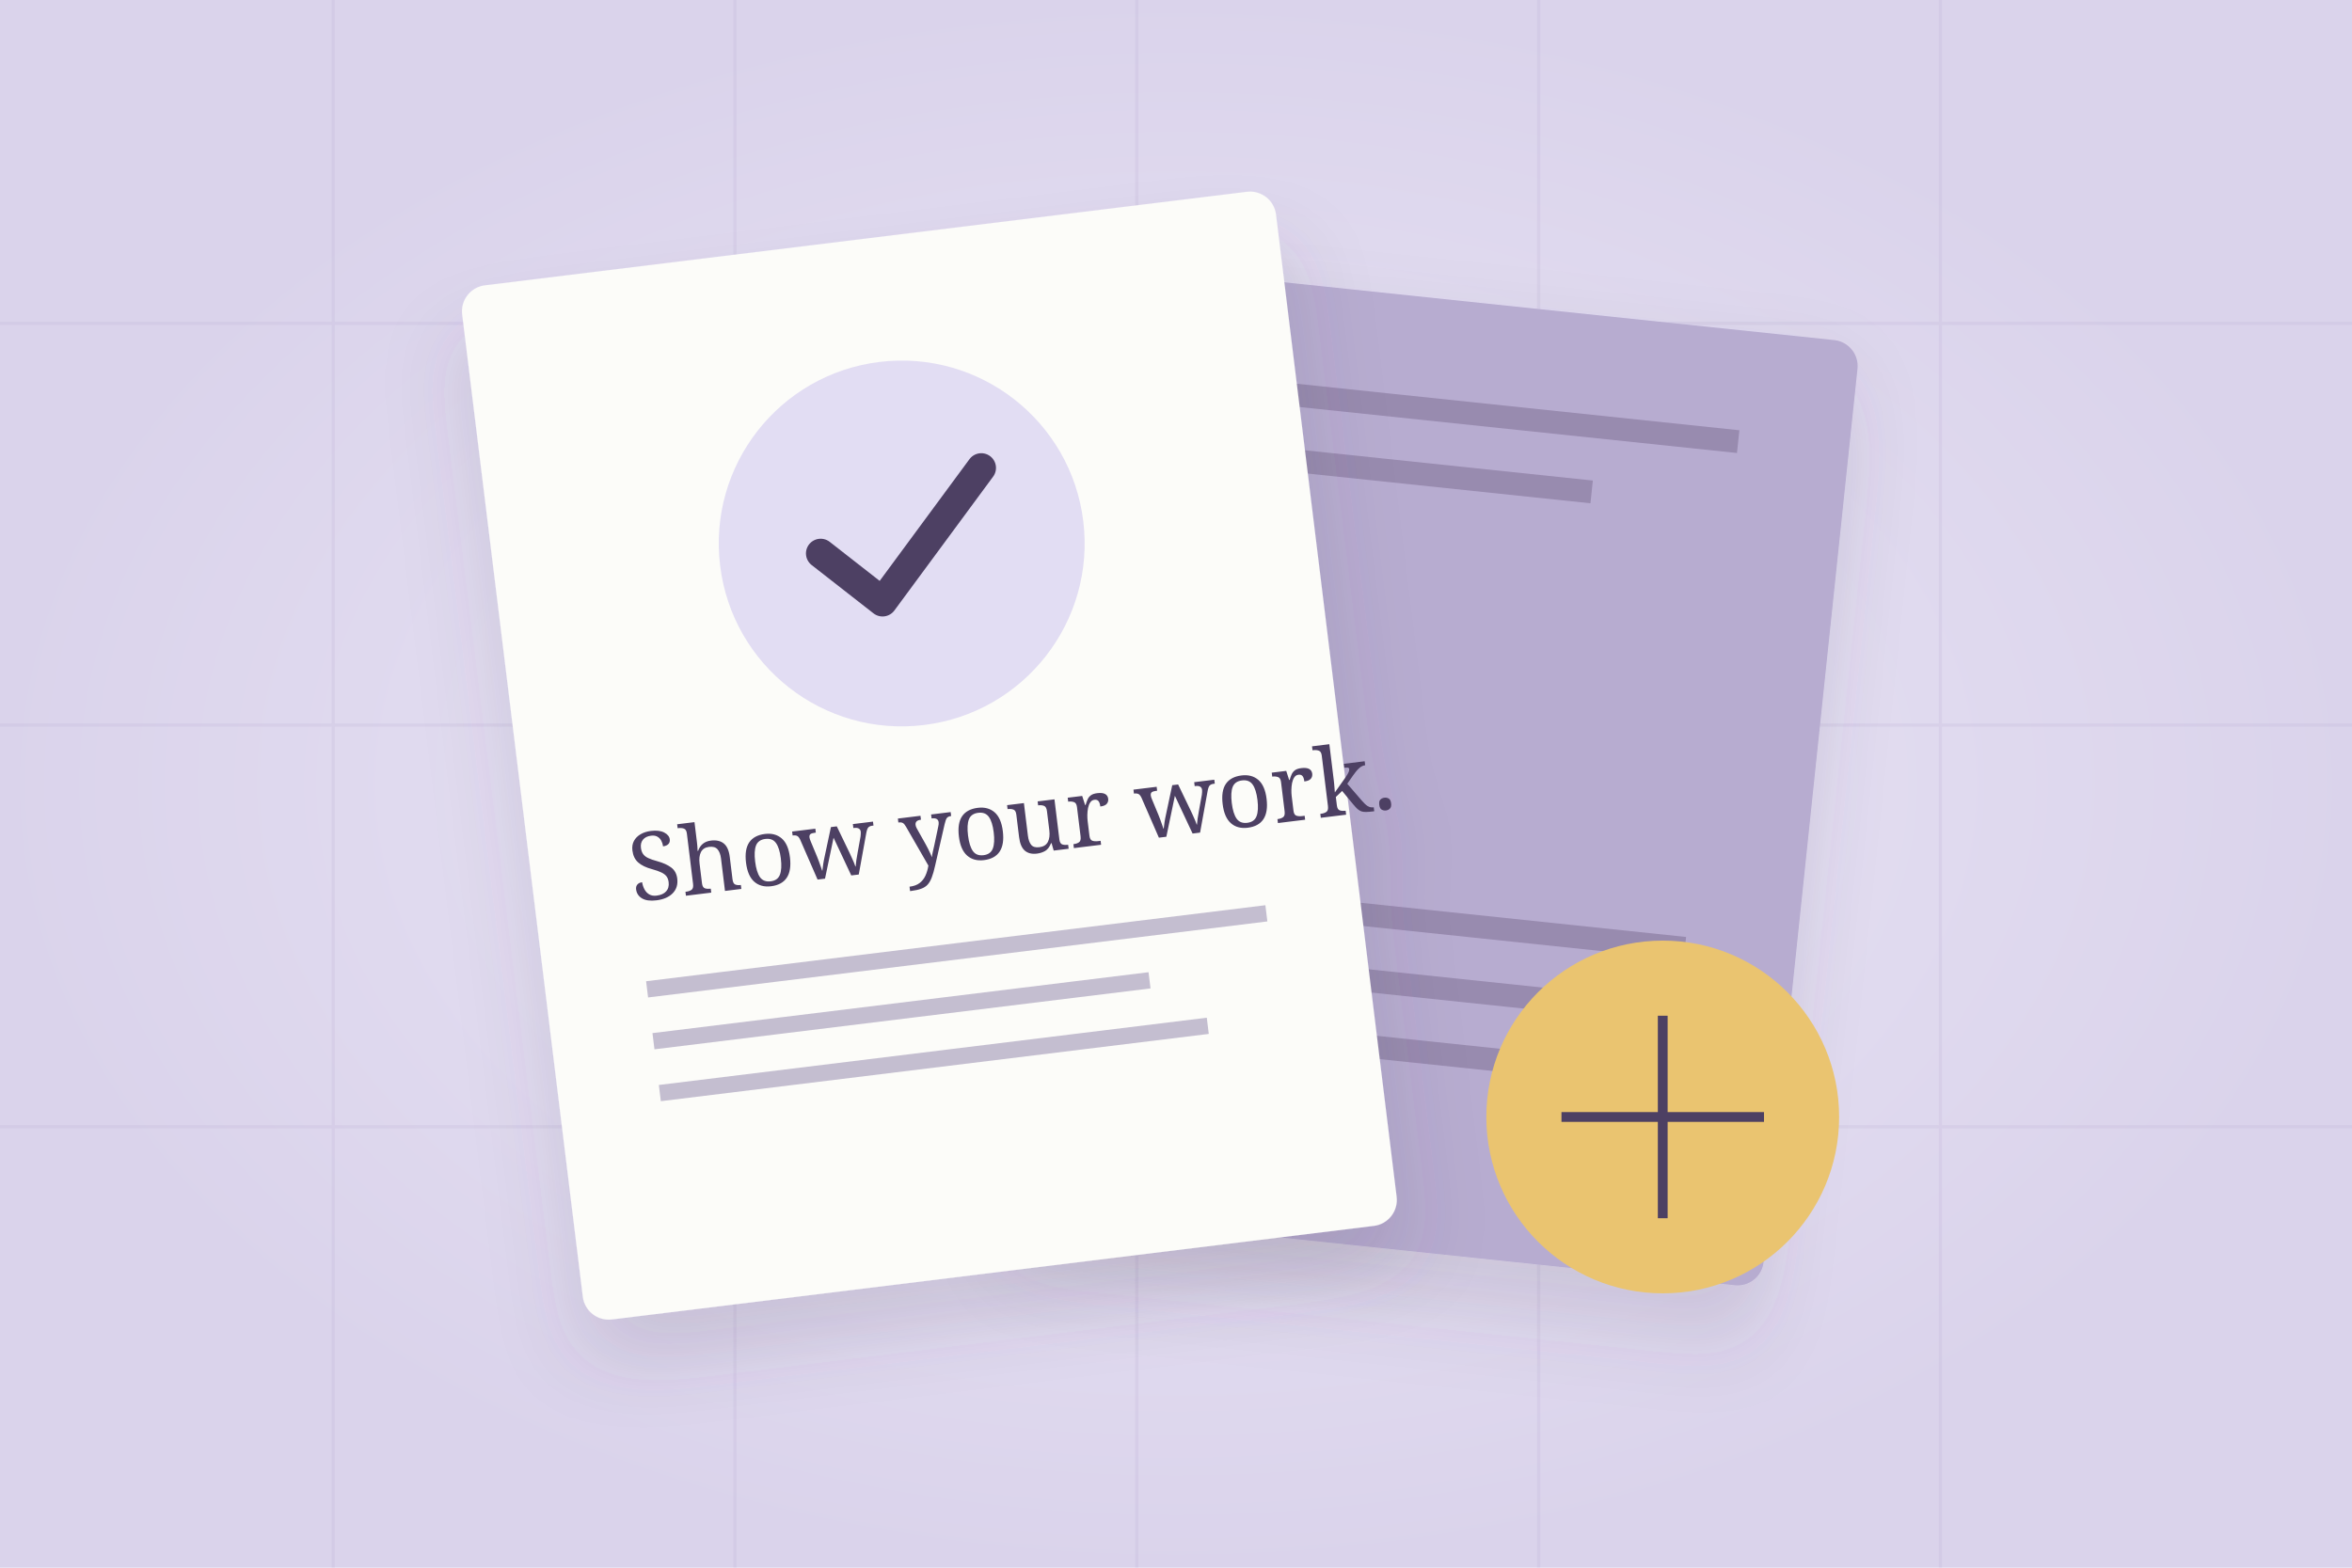
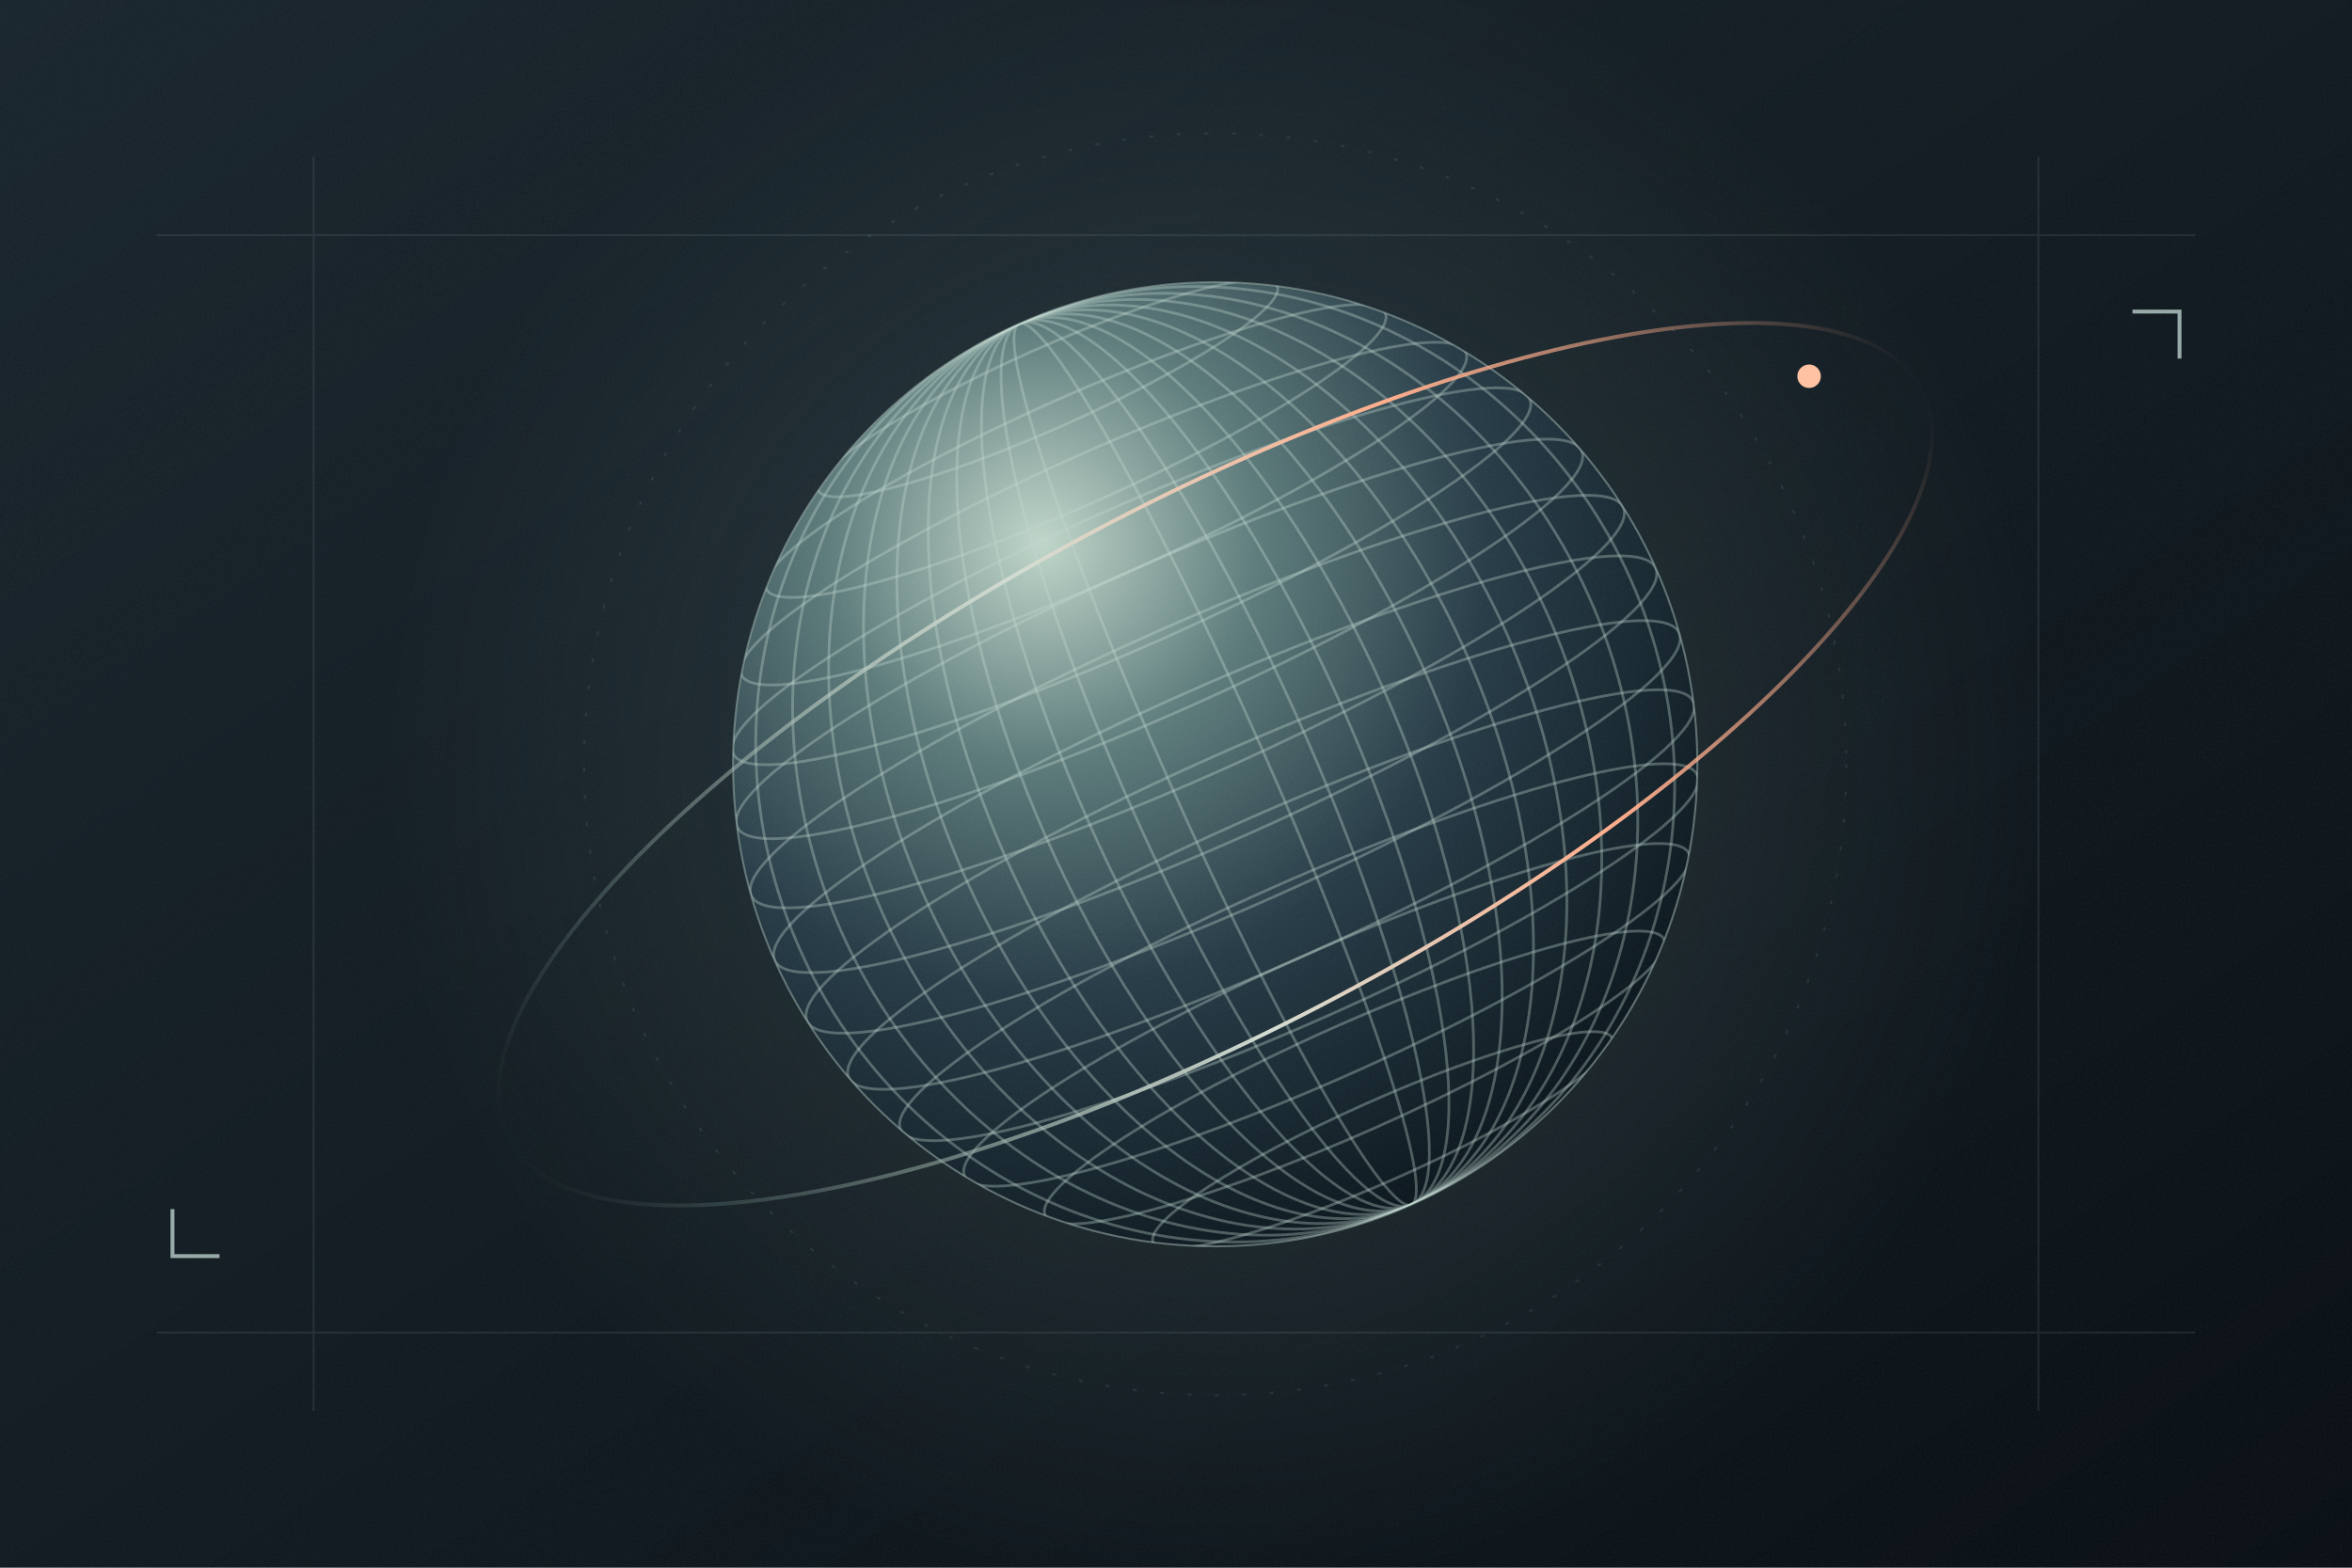
- <svg xmlns="http://www.w3.org/2000/svg" width="720" height="480" viewBox="0 0 720 480">
+ <svg xmlns="http://www.w3.org/2000/svg" width="1200" height="800" viewBox="0 0 1200 800">
  <defs>
-     <filter id="s">
-       <feDropShadow dx="0" dy="14" stdDeviation="12" flood-color="#4D4063" flood-opacity=".15" />
+     <linearGradient id="bg" x2="1" y2="1">
+       <stop stop-color="#18252d" />
+       <stop offset="1" stop-color="#080e13" />
+     </linearGradient>
+     <radialGradient id="sphere" cx=".32" cy=".27" r=".8">
+       <stop stop-color="#bfd5c9" />
+       <stop offset=".28" stop-color="#5d7b7b" />
+       <stop offset=".58" stop-color="#263b46" />
+       <stop offset="1" stop-color="#09141b" />
+     </radialGradient>
+     <radialGradient id="halo">
+       <stop stop-color="#87b0ad" stop-opacity=".23" />
+       <stop offset="1" stop-color="#87b0ad" stop-opacity="0" />
+     </radialGradient>
+     <clipPath id="clip">
+       <circle cx="620" cy="390" r="246" />
+     </clipPath>
+     <linearGradient id="orbit">
+       <stop stop-color="#769790" stop-opacity="0" />
+       <stop offset=".45" stop-color="#d3dcd1" />
+       <stop offset=".7" stop-color="#ffad8b" />
+       <stop offset="1" stop-color="#ffad8b" stop-opacity="0" />
+     </linearGradient>
+     <filter id="grain">
+       <feTurbulence type="fractalNoise" baseFrequency=".75" numOctaves="3" stitchTiles="stitch" />
+       <feColorMatrix type="saturate" values="0" />
    </filter>
-     <radialGradient id="g">
-       <stop stop-color="#EBE7F6" />
-       <stop offset="1" stop-color="#DAD3EB" />
-     </radialGradient>
  </defs>
-   <rect width="720" height="480" fill="url(#g)" />
-   <path d="M102 0v480M225 0v480M348 0v480M471 0v480M594 0v480M0 99h720M0 222h720M0 345h720" stroke="#B8ACD0" opacity=".2" />
-   <g transform="rotate(6 419 245)" filter="url(#s)">
-     <rect x="320" y="90" width="234" height="291" rx="8" fill="#B7ACD0" />
-     <path d="M345 124h175m-175 20h132m-132 136h175m-175 20h175m-175 20h126" stroke="#847499" stroke-width="7" opacity=".6" />
+   <rect width="1200" height="800" fill="url(#bg)" />
+   <circle cx="620" cy="390" r="430" fill="url(#halo)" />
+   <g fill="none" stroke="#758a8e" stroke-opacity=".18">
+     <path d="M80 120H1120M80 680H1120M160 80V720M1040 80V720" />
+     <circle cx="620" cy="390" r="322" stroke-dasharray="2 12" />
  </g>
-   <g transform="rotate(-7 292 239)" filter="url(#s)">
-     <rect x="160" y="71" width="251" height="319" rx="8" fill="#FCFCF9" />
-     <circle cx="285" cy="165" r="56" fill="#E2DDF3" />
-     <path d="m260 165 17 17 35-37" fill="none" stroke="#4D4063" stroke-width="9" stroke-linecap="round" stroke-linejoin="round" />
-     <text x="190" y="264" font-family="Georgia,serif" font-size="29" fill="#4D4063">Show your work.</text>
-     <path d="M191 291h191m-191 16h153m-153 16h169" stroke="#C4BED0" stroke-width="5" />
+   <circle cx="620" cy="390" r="246" fill="url(#sphere)" stroke="#8fa49f" stroke-opacity=".6" />
+   <g clip-path="url(#clip)" fill="none" stroke="#c1d6cd" stroke-opacity=".35" stroke-width="1.4" transform="rotate(-24 620 390)">
+     <ellipse cx="620" cy="390" rx="25" ry="246" />
+     <ellipse cx="620" cy="390" rx="48" ry="246" />
+     <ellipse cx="620" cy="390" rx="71" ry="246" />
+     <ellipse cx="620" cy="390" rx="94" ry="246" />
+     <ellipse cx="620" cy="390" rx="117" ry="246" />
+     <ellipse cx="620" cy="390" rx="140" ry="246" />
+     <ellipse cx="620" cy="390" rx="163" ry="246" />
+     <ellipse cx="620" cy="390" rx="186" ry="246" />
+     <ellipse cx="620" cy="390" rx="209" ry="246" />
+     <ellipse cx="620" cy="390" rx="232" ry="246" />
+     <ellipse cx="620" cy="180" rx="128.125" ry="20.5" />
+     <ellipse cx="620" cy="215" rx="172.89" ry="27.662" />
+     <ellipse cx="620" cy="250" rx="202.277" ry="32.364" />
+     <ellipse cx="620" cy="285" rx="222.466" ry="35.595" />
+     <ellipse cx="620" cy="320" rx="235.83" ry="37.733" />
+     <ellipse cx="620" cy="355" rx="243.497" ry="38.96" />
+     <ellipse cx="620" cy="390" rx="246.0" ry="39.36" />
+     <ellipse cx="620" cy="425" rx="243.497" ry="38.96" />
+     <ellipse cx="620" cy="460" rx="235.83" ry="37.733" />
+     <ellipse cx="620" cy="495" rx="222.466" ry="35.595" />
+     <ellipse cx="620" cy="530" rx="202.277" ry="32.364" />
+     <ellipse cx="620" cy="565" rx="172.89" ry="27.662" />
+     <ellipse cx="620" cy="600" rx="128.125" ry="20.5" />
  </g>
-   <circle cx="509" cy="342" r="54" fill="#EAC470" />
-   <path d="M478 342h62m-31-31v62" stroke="#4D4063" stroke-width="3" />
+   <ellipse cx="620" cy="390" rx="408" ry="134" transform="rotate(-28 620 390)" fill="none" stroke="url(#orbit)" stroke-width="2" />
+   <circle cx="923" cy="192" r="6" fill="#ffc1a1" />
+   <path d="M88 617v24h24M1088 159h24v24" fill="none" stroke="#97aaa8" stroke-width="2" />
+   <rect width="1200" height="800" filter="url(#grain)" opacity=".045" style="mix-blend-mode:screen" />
</svg>
